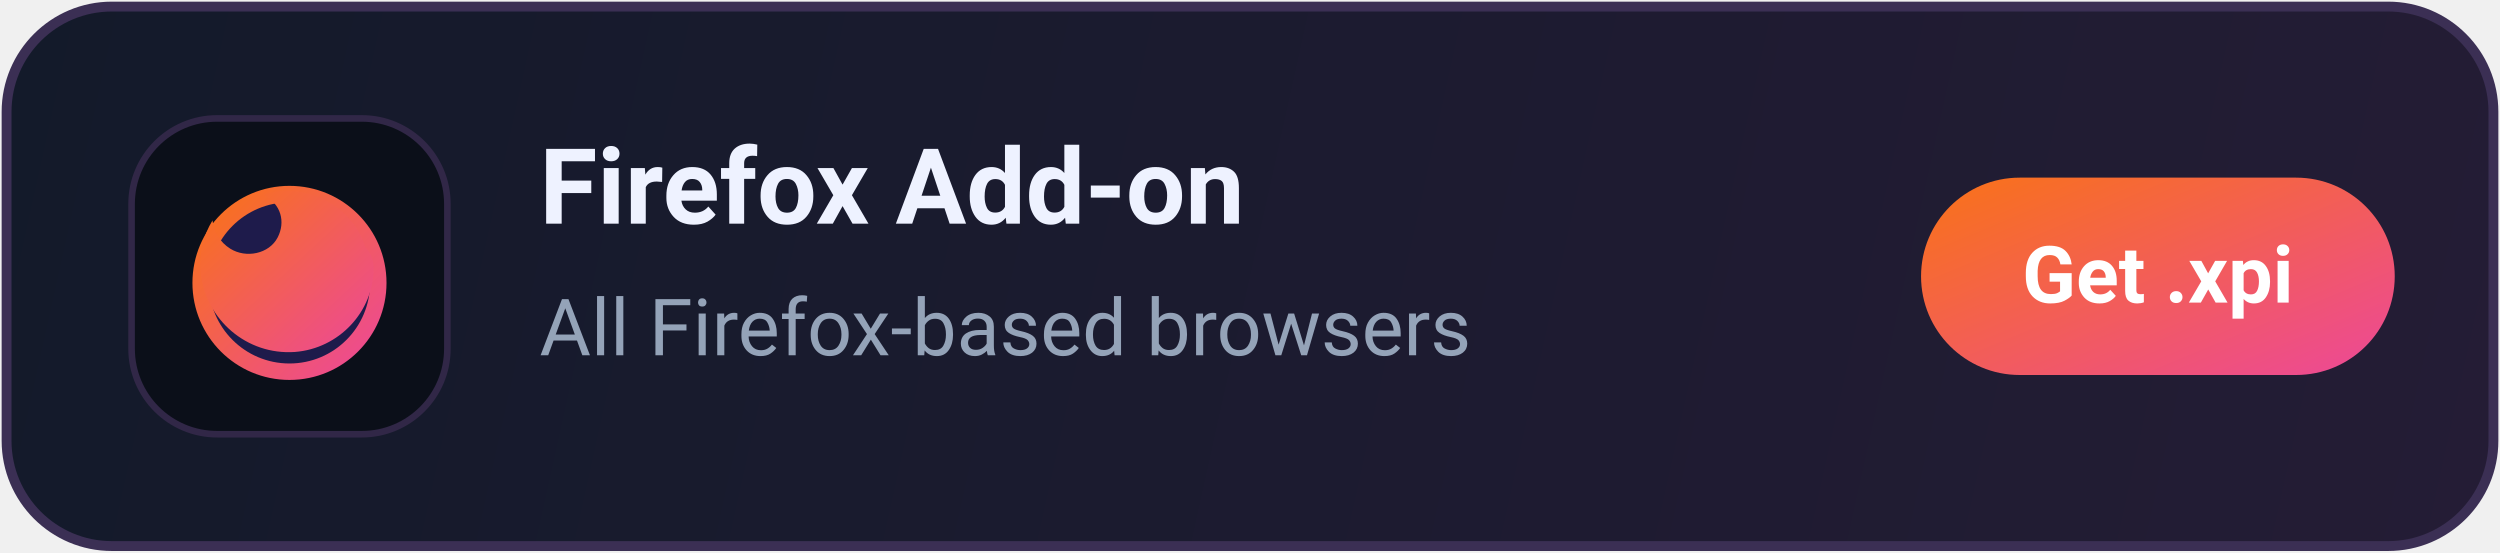
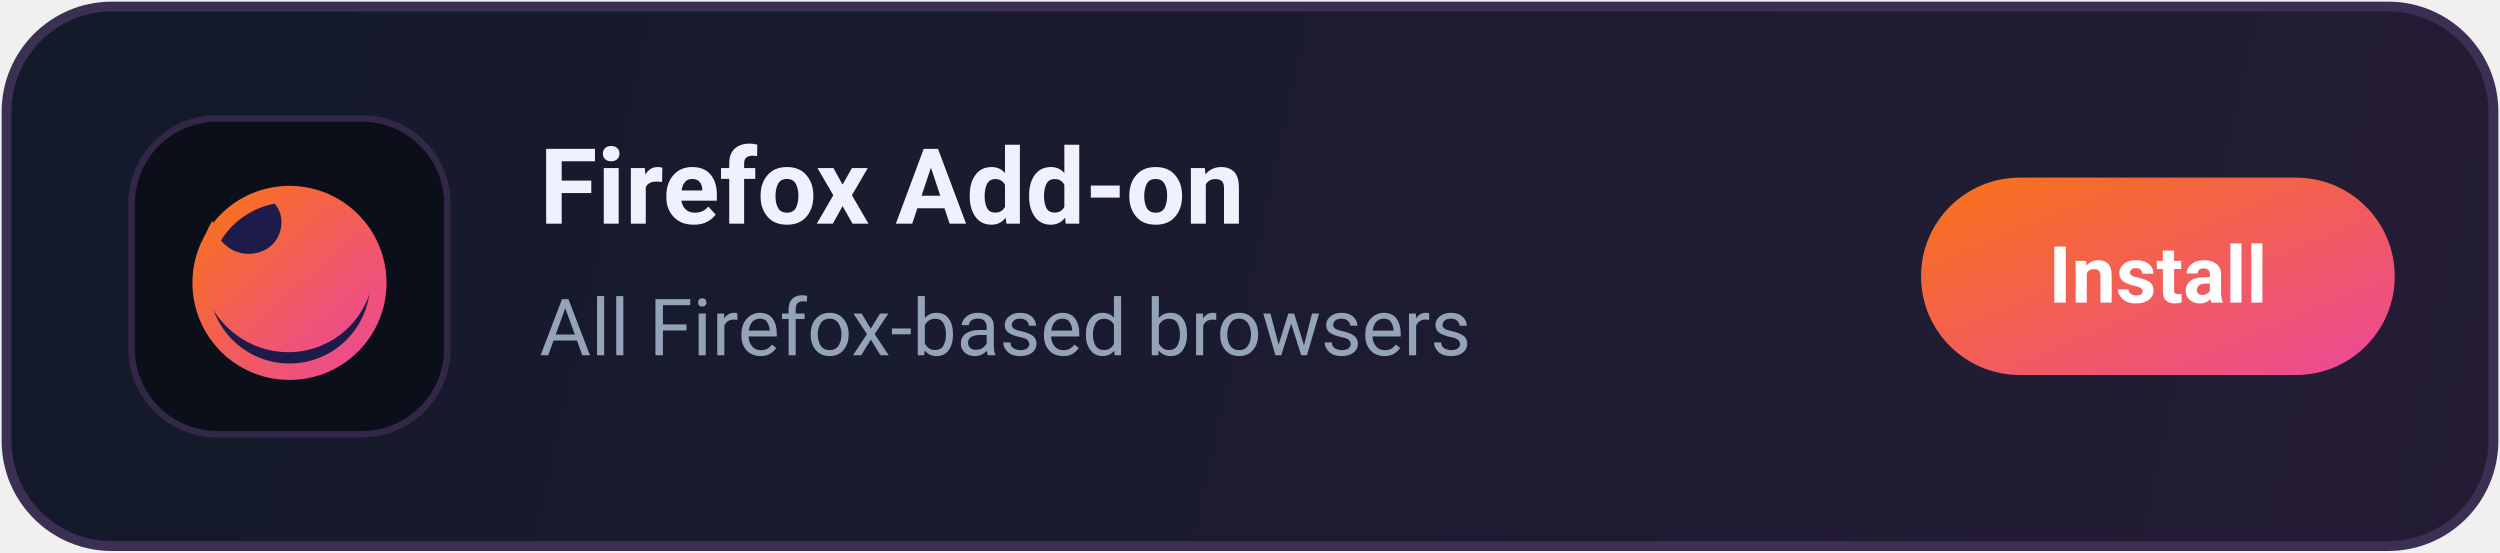
<svg xmlns="http://www.w3.org/2000/svg" width="380" height="84" viewBox="0 0 380 84" fill="none">
  <defs>
    <linearGradient id="bg-f" x1="0" y1="0" x2="380" y2="84" gradientUnits="userSpaceOnUse">
      <stop offset="0%" stop-color="#131a2a" />
      <stop offset="100%" stop-color="#241c35" />
    </linearGradient>
    <linearGradient id="accent-f" x1="0" y1="0" x2="1" y2="1">
      <stop offset="0%" stop-color="#f97316" />
      <stop offset="100%" stop-color="#ec4899" />
    </linearGradient>
  </defs>
  <rect x="1" y="1" width="378" height="82" rx="16" fill="url(#bg-f)" stroke="#3b2f54" stroke-width="1.5" />
  <g transform="translate(20, 18)">
    <rect width="48" height="48" rx="13" fill="#0b0f19" stroke="#312747" />
    <circle cx="24" cy="25" r="13.5" fill="#1e1b4b" stroke="url(#accent-f)" stroke-width="2.5" />
    <path d="M35.5 19.5c-1.5-5-6.5-8.5-12-8.5-1.2 0-2.4.2-3.5.6 2.8 1.4 3.4 4.2 2.2 6.5-1.3 2.5-4.8 3.2-7.2 1.7-1.6-1-2.5-2.6-2.7-4.3-1.4 2.3-2.1 5-1.8 8 .8 7.1 7 12.5 14.3 12 6.7-.5 12-6.1 12-12.8 0-1.1-.4-2.2-1.3-3.2z" fill="url(#accent-f)" />
  </g>
  <text x="82" y="34" fill="#eef2ff" font-family="system-ui,-apple-system,Segoe UI,Roboto,sans-serif" font-size="16" font-weight="700">Firefox Add-on</text>
  <text x="82" y="54" fill="#94a3b8" font-family="system-ui,-apple-system,Segoe UI,Roboto,sans-serif" font-size="12">All Firefox-based browsers</text>
  <rect x="292" y="27" width="72" height="30" rx="15" fill="url(#accent-f)" />
-   <text x="328" y="46" text-anchor="middle" fill="#ffffff" font-family="system-ui,-apple-system,Segoe UI,Roboto,sans-serif" font-size="12" font-weight="700">Get .xpi</text>
+   <text x="328" y="46" text-anchor="middle" fill="#ffffff" font-family="system-ui,-apple-system,Segoe UI,Roboto,sans-serif" font-size="12" font-weight="700">Install</text>
</svg>
